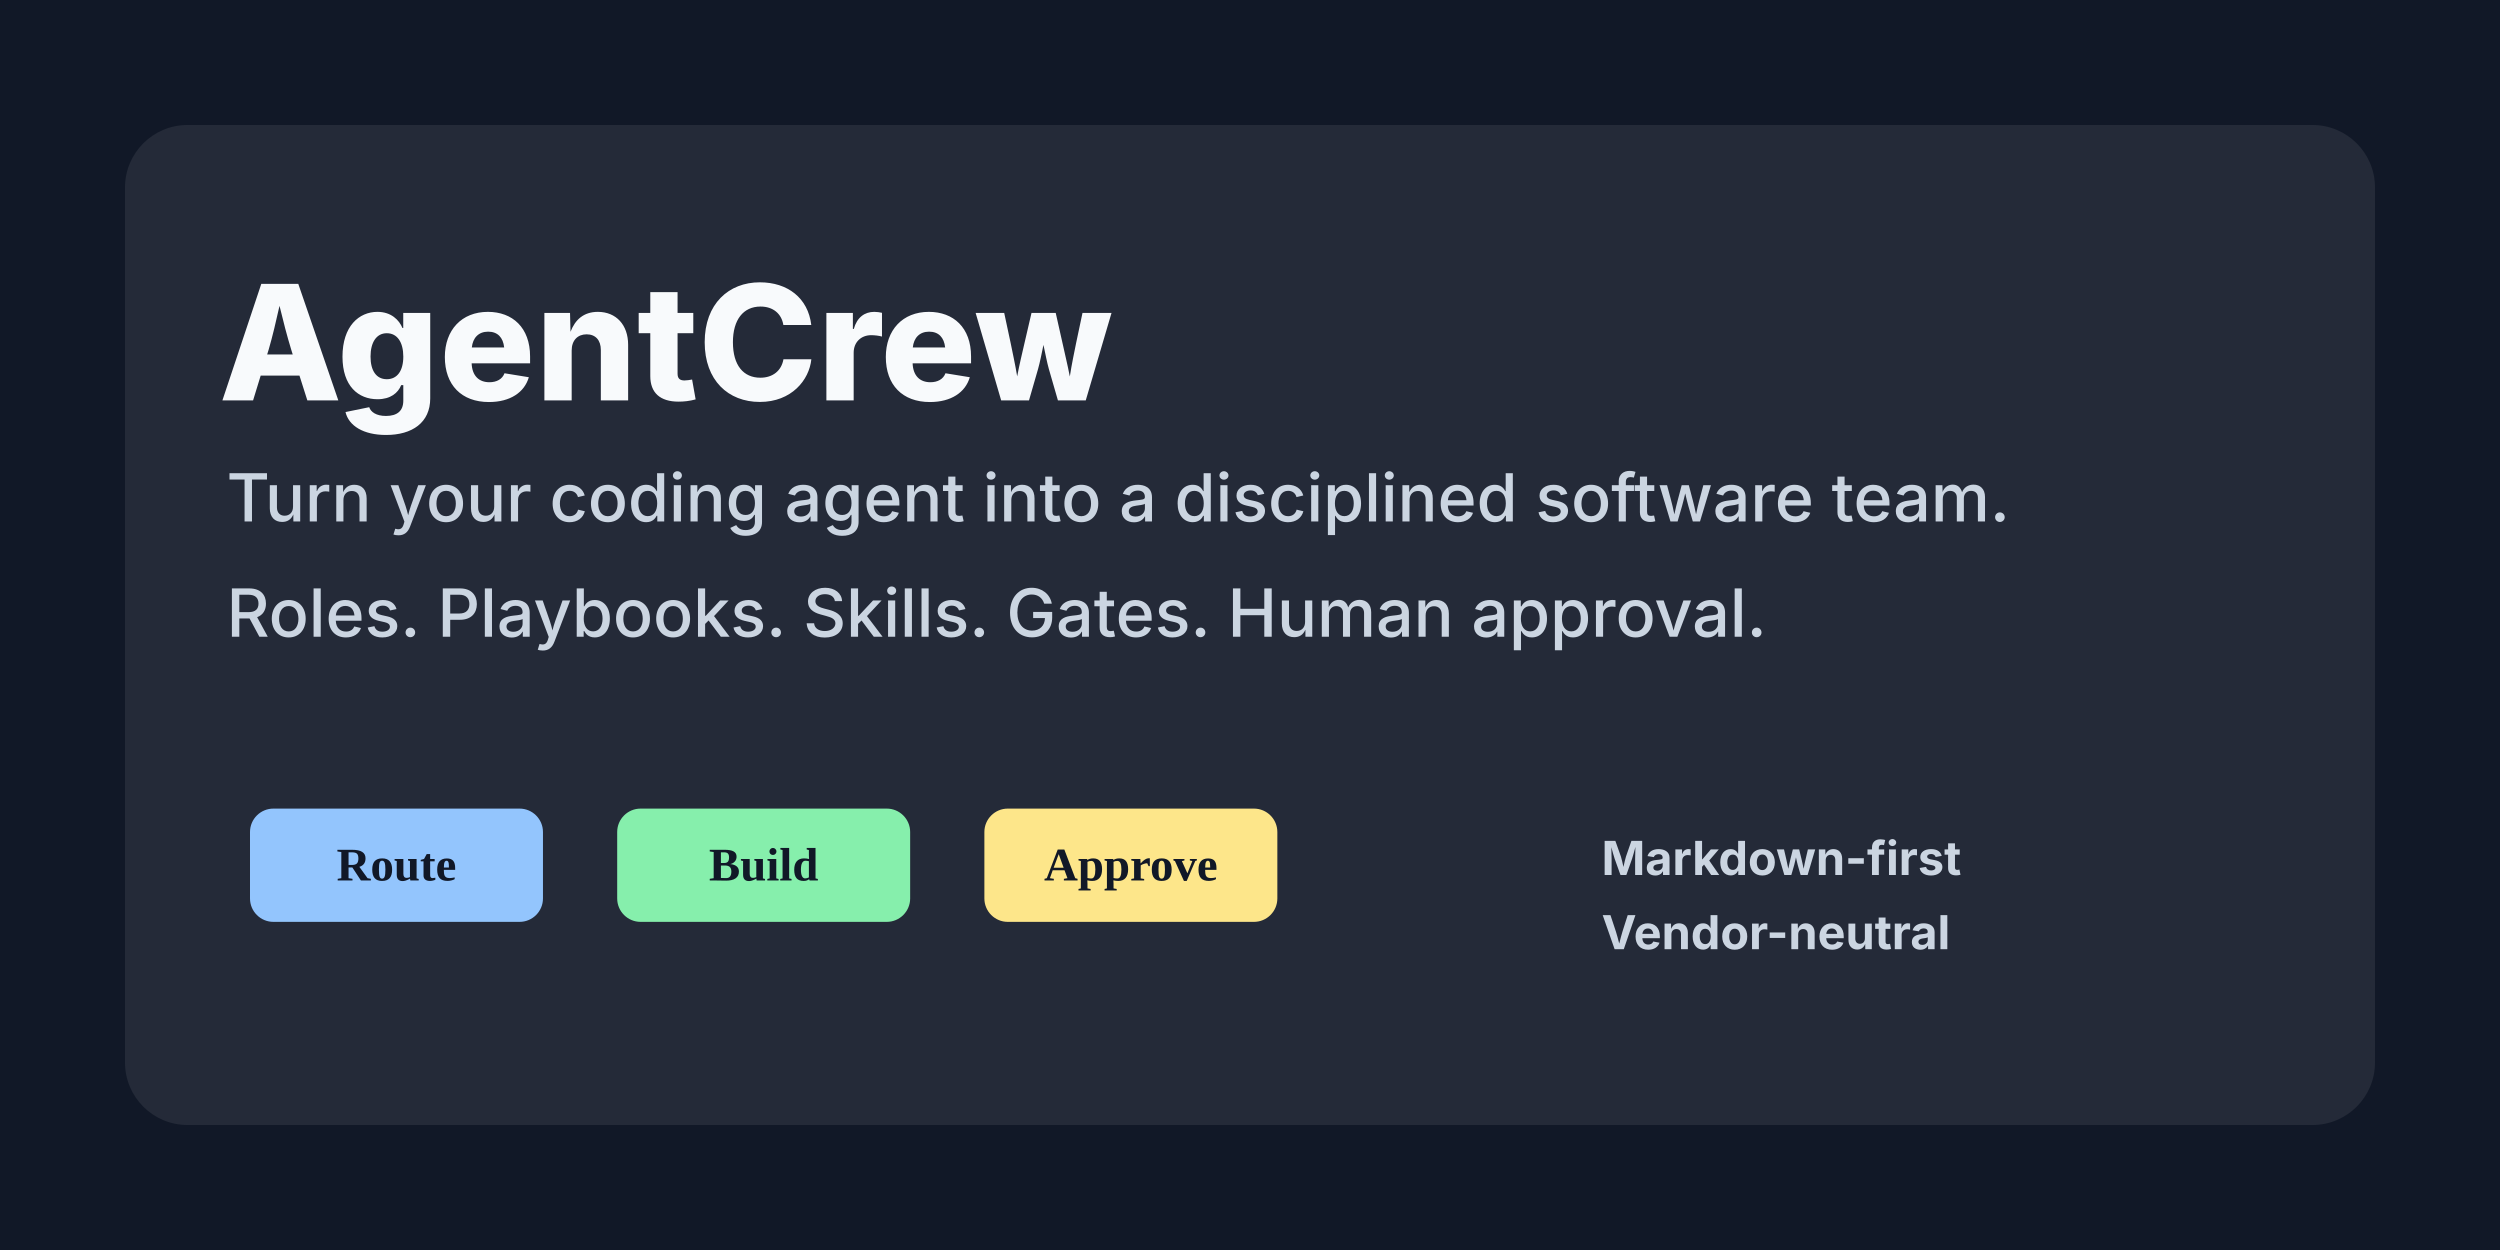
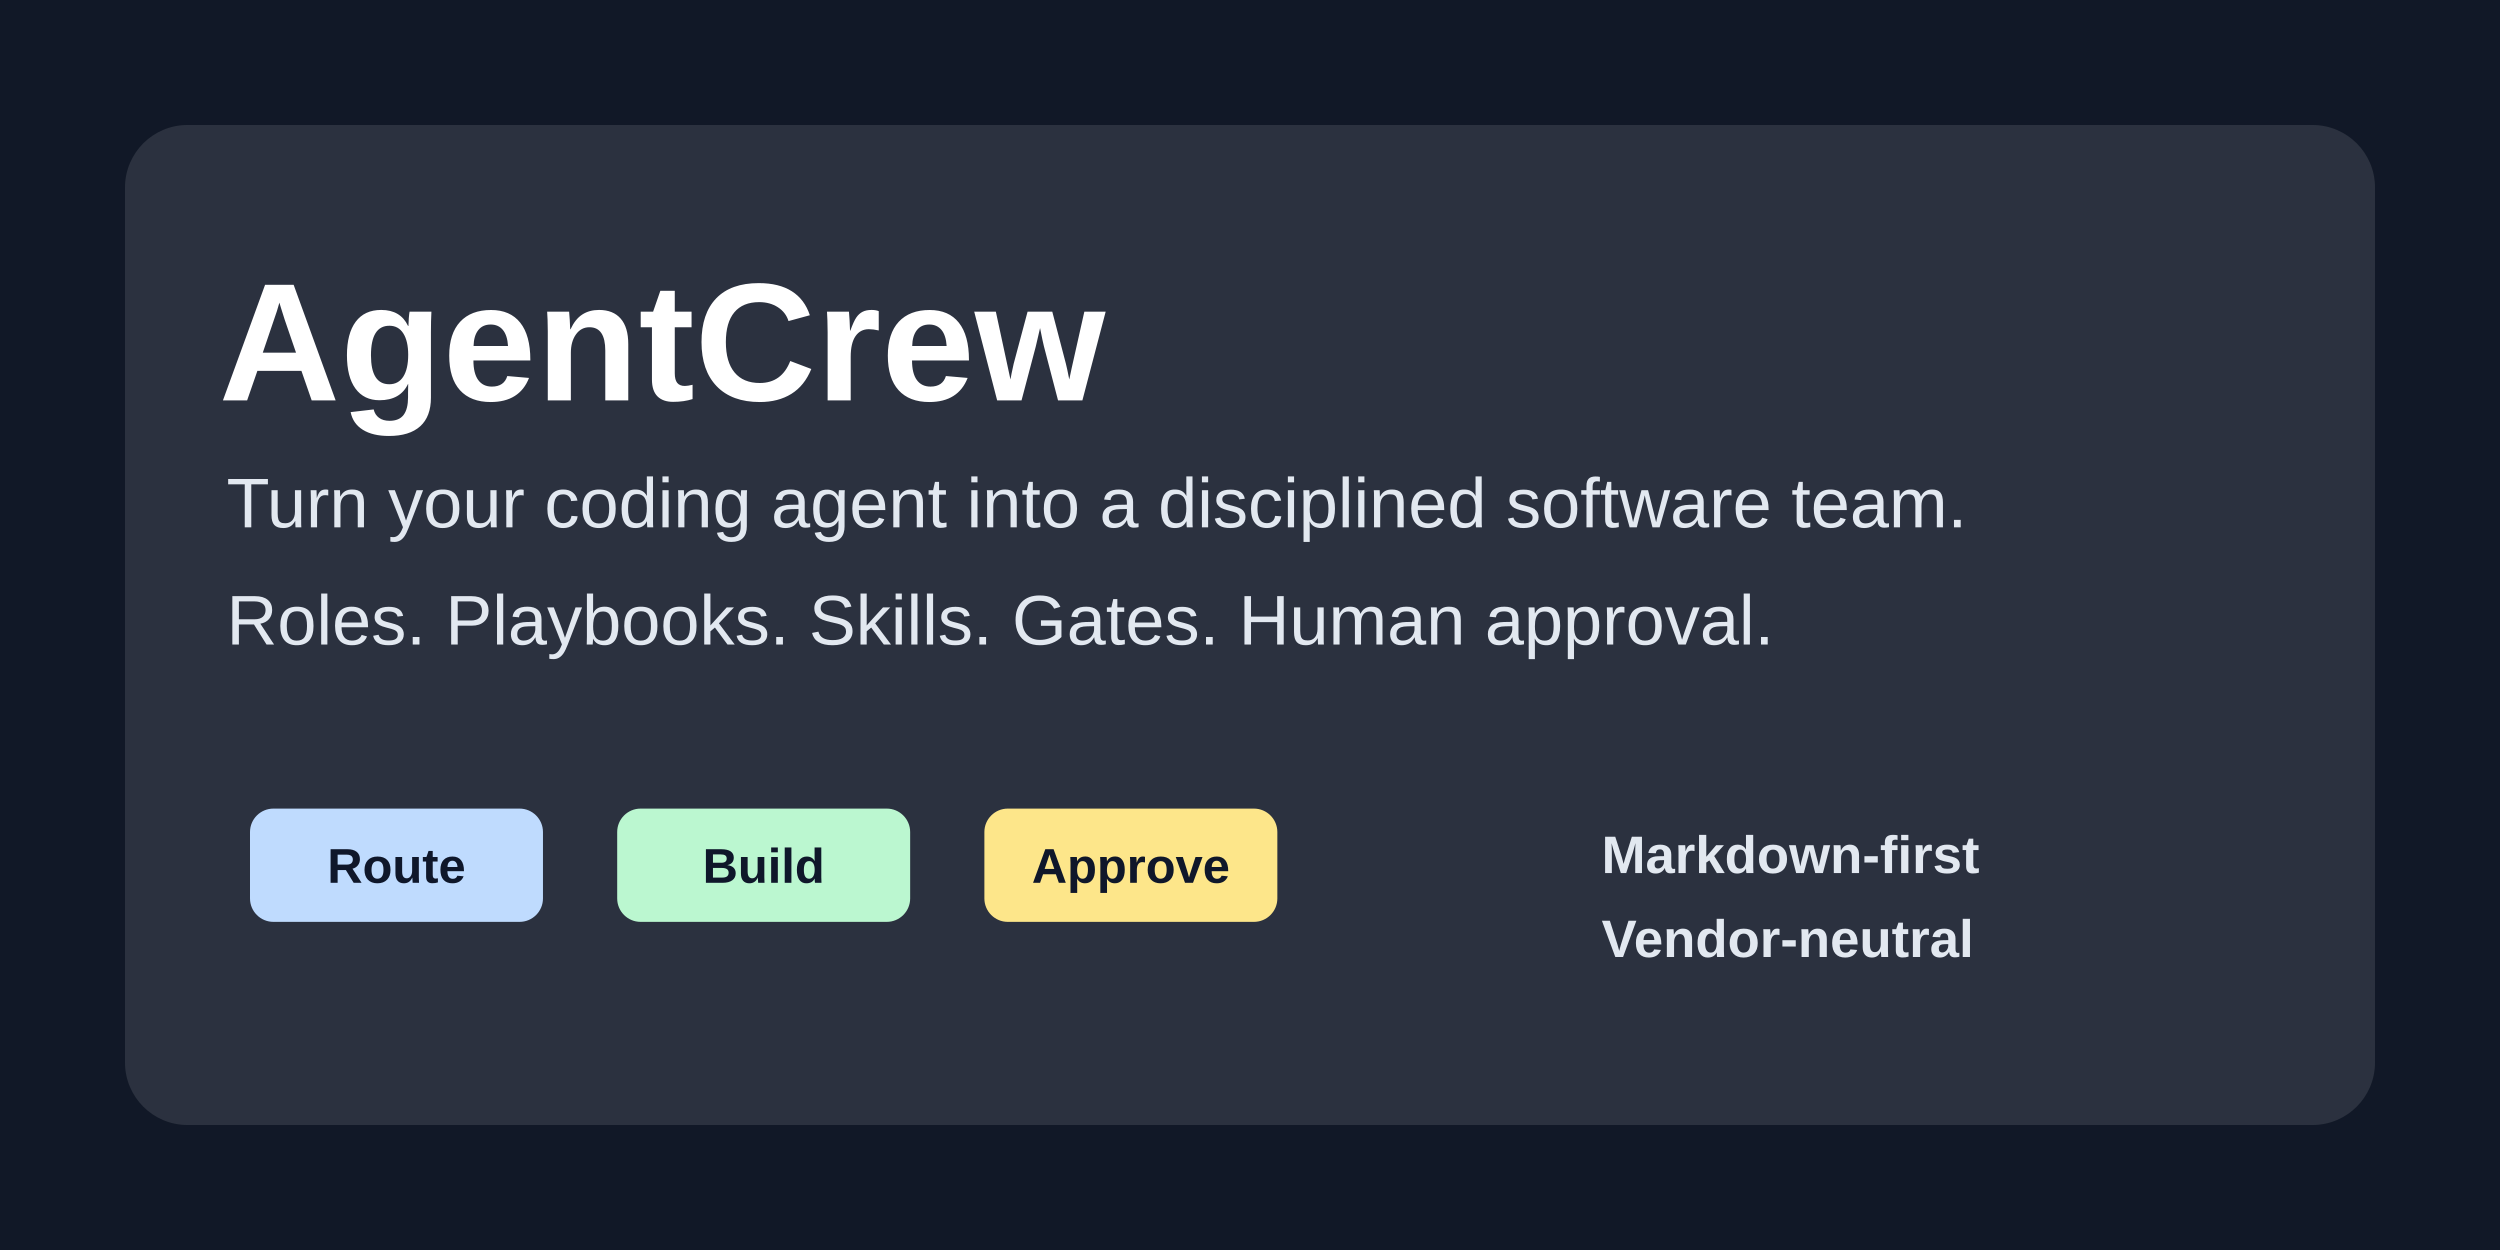
<svg xmlns="http://www.w3.org/2000/svg" width="1280" height="640" viewBox="0 0 1280 640" role="img" aria-labelledby="title desc">
  <defs>
    <style>
      .bg { fill: #111827; }
-       .panel { fill: #ffffff; opacity: 0.08; }
-       .ink { fill: #f8fafc; font-family: Inter, ui-sans-serif, system-ui, -apple-system, BlinkMacSystemFont, "Segoe UI", sans-serif; }
-       .muted { fill: #cbd5e1; font-family: Inter, ui-sans-serif, system-ui, -apple-system, BlinkMacSystemFont, "Segoe UI", sans-serif; }
-       .accent { fill: #93c5fd; }
-       .green { fill: #86efac; }
+       .panel { fill: #ffffff; opacity: 0.11; }
+       .ink { fill: #ffffff; font-family: system-ui, -apple-system, BlinkMacSystemFont, "Segoe UI", Arial, sans-serif; }
+       .muted { fill: #e2e8f0; font-family: system-ui, -apple-system, BlinkMacSystemFont, "Segoe UI", Arial, sans-serif; }
+       .accent { fill: #bfdbfe; }
+       .green { fill: #bbf7d0; }
      .gold { fill: #fde68a; }
-       .title { font-size: 82px; font-weight: 800; }
-       .tag { font-size: 34px; font-weight: 520; }
-       .label { font-size: 24px; font-weight: 720; }
-       .center { text-anchor: middle; dominant-baseline: middle; }
+       .buttonText { fill: #0f172a; font-family: system-ui, -apple-system, BlinkMacSystemFont, "Segoe UI", Arial, sans-serif; }
+       .title { font-size: 86px; font-weight: 800; }
+       .tag { font-size: 36px; font-weight: 500; }
+       .label { font-size: 25px; font-weight: 700; }
+       .side { font-size: 27px; font-weight: 700; }
+       .center { text-anchor: middle; }
    </style>
  </defs>
  <rect class="bg" width="1280" height="640" />
  <rect class="panel" x="64" y="64" width="1152" height="512" rx="32" />
  <text class="ink title" x="112" y="205">AgentCrew</text>
-   <text class="muted tag" x="116" y="267">Turn your coding agent into a disciplined software team.</text>
-   <text class="muted tag" x="116" y="326">Roles. Playbooks. Skills. Gates. Human approval.</text>
+   <text class="muted tag" x="116" y="270">Turn your coding agent into a disciplined software team.</text>
+   <text class="muted tag" x="116" y="330">Roles. Playbooks. Skills. Gates. Human approval.</text>
  <rect class="accent" x="128" y="414" width="150" height="58" rx="12" />
-   <text class="bg label center" x="203" y="444">Route</text>
+   <text class="buttonText label center" x="203" y="452">Route</text>
  <rect class="green" x="316" y="414" width="150" height="58" rx="12" />
-   <text class="bg label center" x="391" y="444">Build</text>
+   <text class="buttonText label center" x="391" y="452">Build</text>
  <rect class="gold" x="504" y="414" width="150" height="58" rx="12" />
-   <text class="bg label center" x="579" y="444">Approve</text>
-   <text class="muted label" x="820" y="448">Markdown-first</text>
-   <text class="muted label" x="820" y="486">Vendor-neutral</text>
+   <text class="buttonText label center" x="579" y="452">Approve</text>
+   <text class="muted side" x="820" y="447">Markdown-first</text>
+   <text class="muted side" x="820" y="490">Vendor-neutral</text>
</svg>
